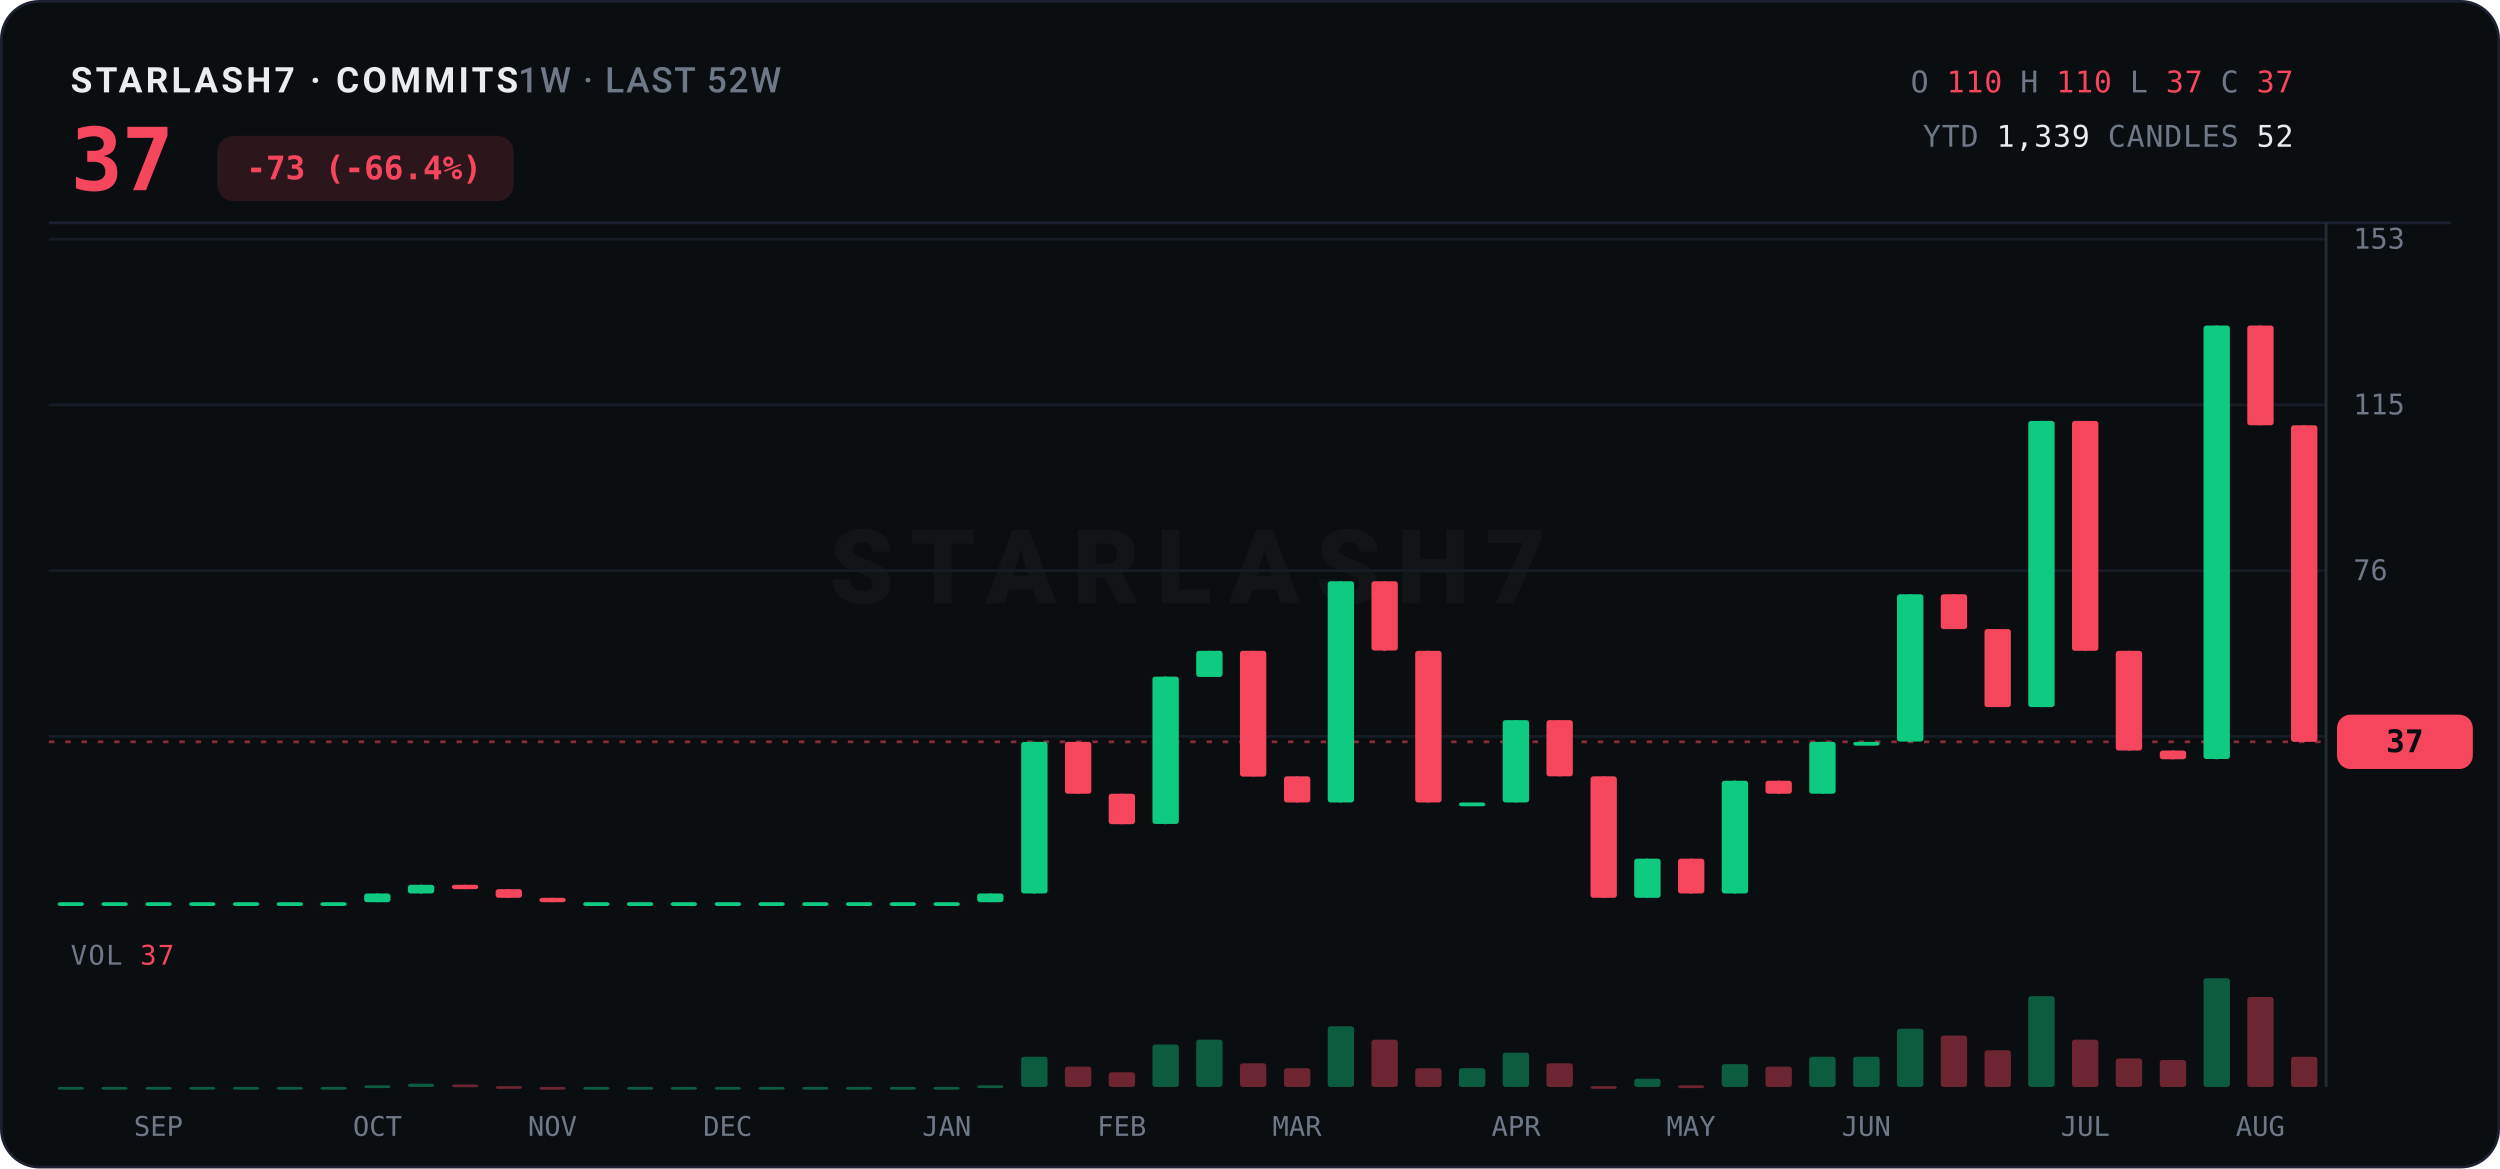
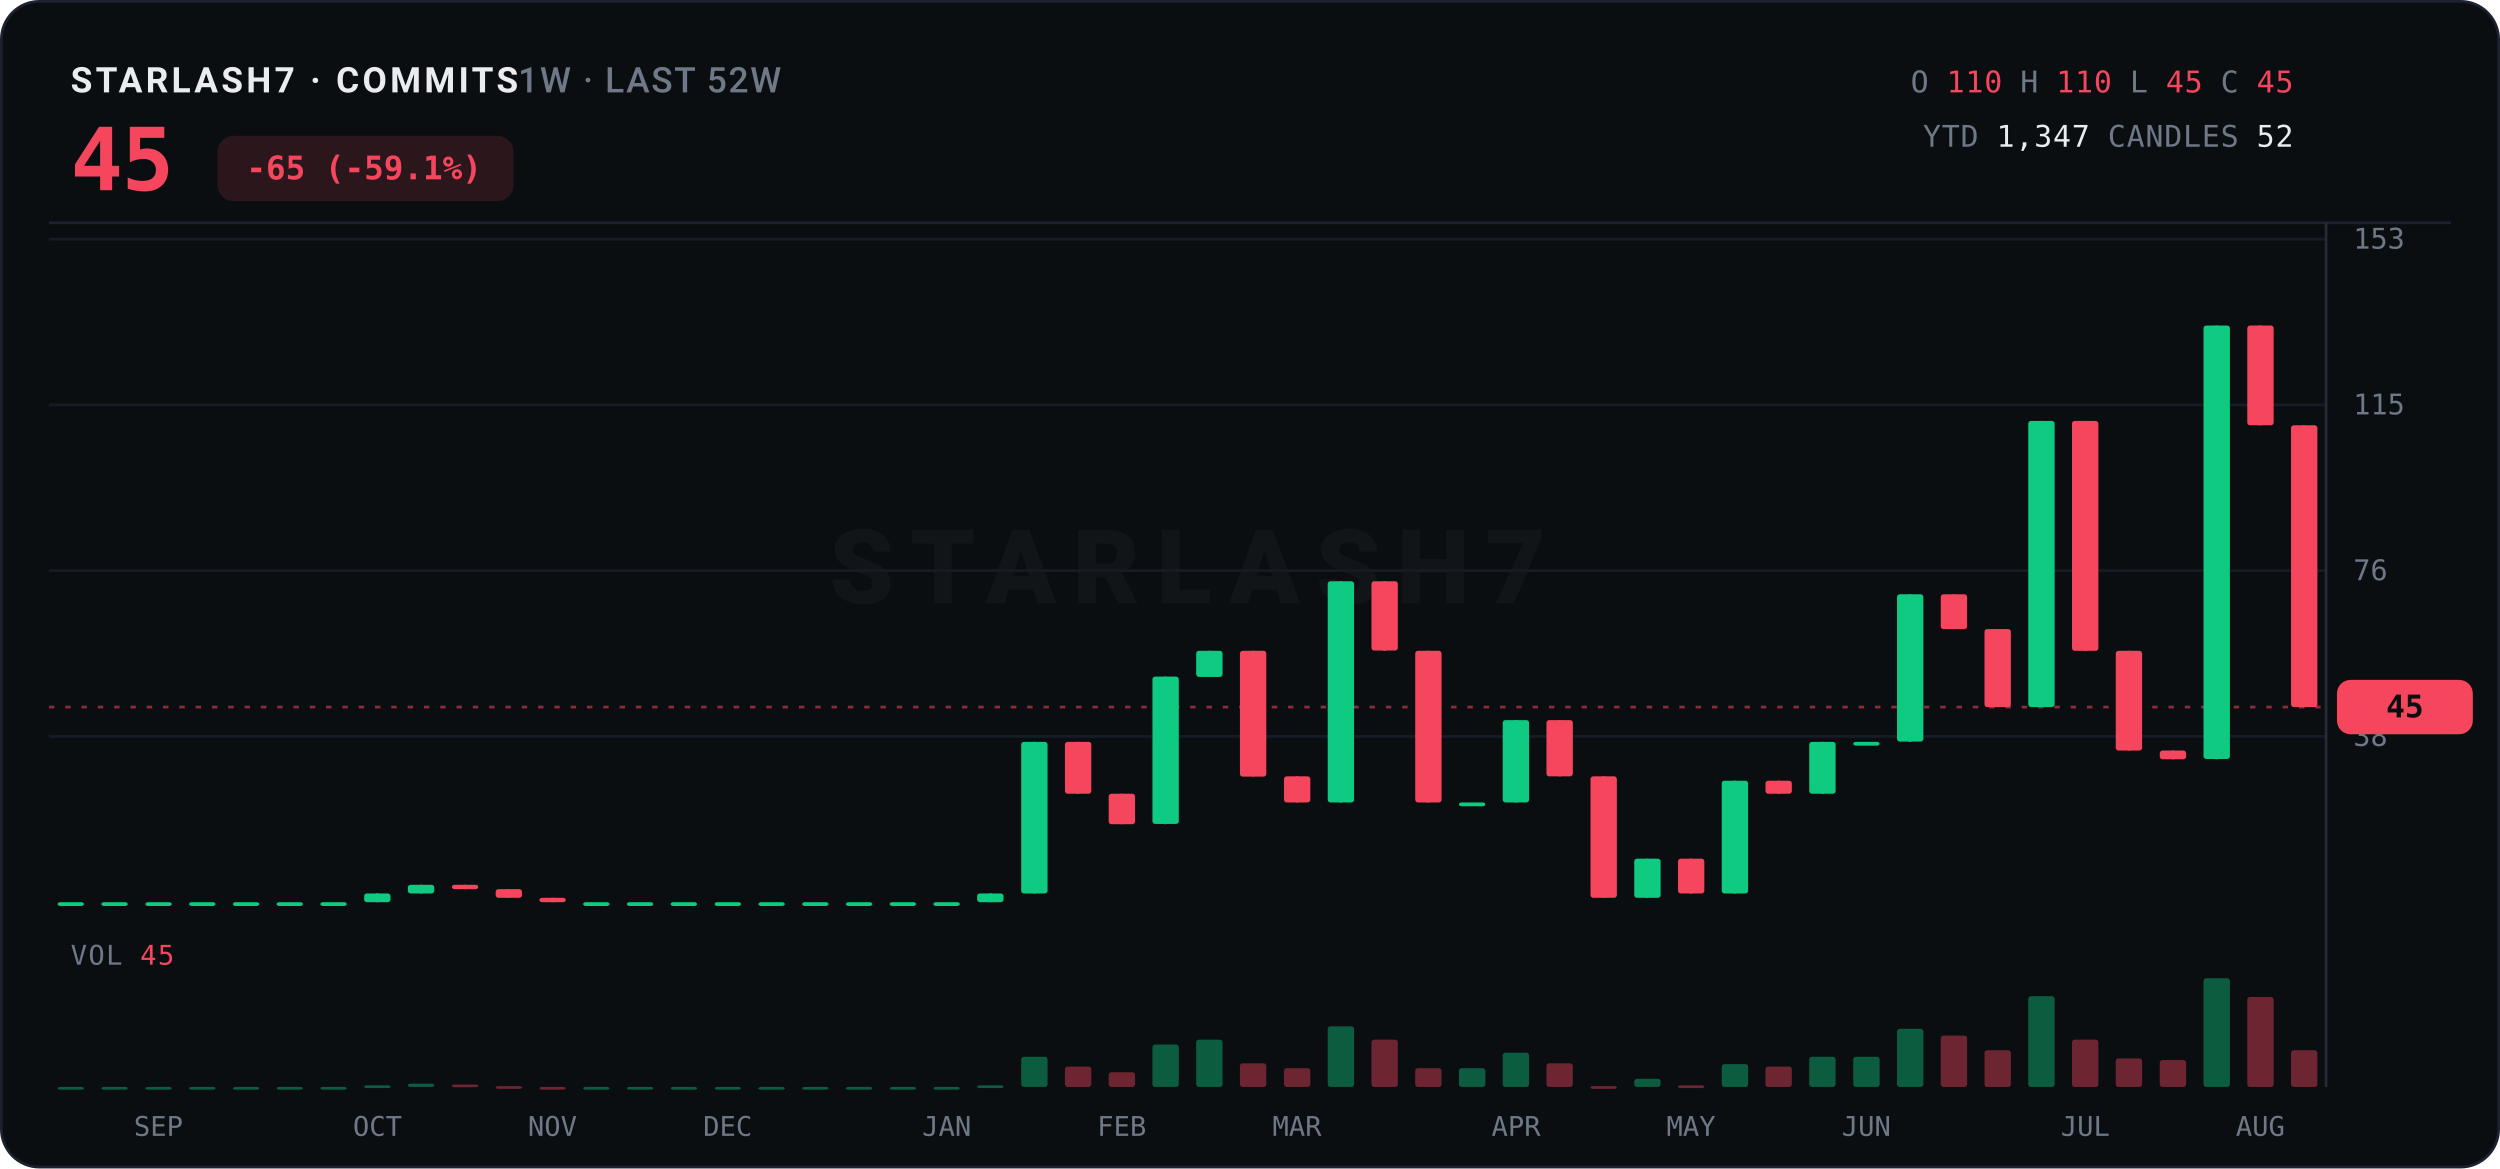
<svg xmlns="http://www.w3.org/2000/svg" width="920" height="430" viewBox="0 0 920 430">
  <rect x="0.5" y="0.5" width="919" height="429" rx="14" fill="#0B0E11" stroke="#1B2130" />
  <text x="26" y="34" font-family="ui-sans-serif,system-ui,-apple-system,'Segoe UI',Roboto,sans-serif" font-size="13" font-weight="700" letter-spacing="1.2" fill="#EAECEF">STARLASH7 · COMMITS<tspan fill="#6E7887" font-weight="500" letter-spacing="0.6">  1W · LAST 52W</tspan>
  </text>
-   <text x="26" y="70" font-family="ui-monospace,'SF Mono',SFMono-Regular,Menlo,Consolas,monospace" font-size="32" font-weight="800" fill="#F6465D" letter-spacing="-0.5">37</text>
+   <text x="26" y="70" font-family="ui-monospace,'SF Mono',SFMono-Regular,Menlo,Consolas,monospace" font-size="32" font-weight="800" fill="#F6465D" letter-spacing="-0.5">45</text>
  <rect x="80" y="50" width="109" height="24" rx="6" fill="#F6465D" opacity="0.14" />
-   <text x="134" y="66" text-anchor="middle" font-family="ui-monospace,'SF Mono',SFMono-Regular,Menlo,Consolas,monospace" font-size="12" font-weight="700" fill="#F6465D">-73 (-66.4%)</text>
+   <text x="134" y="66" text-anchor="middle" font-family="ui-monospace,'SF Mono',SFMono-Regular,Menlo,Consolas,monospace" font-size="12" font-weight="700" fill="#F6465D">-65 (-59.1%)</text>
  <text x="844" y="34" text-anchor="end" font-family="ui-monospace,'SF Mono',SFMono-Regular,Menlo,Consolas,monospace" font-size="11" letter-spacing="0.3">
    <tspan fill="#6E7887">O</tspan>
    <tspan fill="#F6465D">110</tspan>
    <tspan fill="#6E7887">H</tspan>
    <tspan fill="#F6465D">110</tspan>
    <tspan fill="#6E7887">L</tspan>
-     <tspan fill="#F6465D">37</tspan>
+     <tspan fill="#F6465D">45</tspan>
    <tspan fill="#6E7887">C</tspan>
-     <tspan fill="#F6465D">37</tspan>
+     <tspan fill="#F6465D">45</tspan>
  </text>
  <text x="844" y="54" text-anchor="end" font-family="ui-monospace,'SF Mono',SFMono-Regular,Menlo,Consolas,monospace" font-size="11" letter-spacing="0.3">
    <tspan fill="#6E7887">YTD</tspan>
-     <tspan fill="#EAECEF">1,339</tspan>
+     <tspan fill="#EAECEF">1,347</tspan>
    <tspan fill="#6E7887">CANDLES</tspan>
    <tspan fill="#EAECEF">52</tspan>
  </text>
  <line x1="18" y1="82" x2="902" y2="82" stroke="#1B2130" stroke-width="1" />
  <text x="437.0" y="222.0" text-anchor="middle" font-family="ui-sans-serif,system-ui,-apple-system,'Segoe UI',Roboto,sans-serif" font-size="38" font-weight="800" letter-spacing="6" fill="#EAECEF" opacity="0.035">STARLASH7</text>
  <line x1="18" y1="271.0" x2="856" y2="271.0" stroke="#161C26" stroke-width="1" />
  <text x="866" y="274.5" font-family="ui-monospace,'SF Mono',SFMono-Regular,Menlo,Consolas,monospace" font-size="10.5" fill="#6E7887">38</text>
  <line x1="18" y1="210.0" x2="856" y2="210.0" stroke="#161C26" stroke-width="1" />
  <text x="866" y="213.5" font-family="ui-monospace,'SF Mono',SFMono-Regular,Menlo,Consolas,monospace" font-size="10.5" fill="#6E7887">76</text>
  <line x1="18" y1="149.0" x2="856" y2="149.0" stroke="#161C26" stroke-width="1" />
  <text x="866" y="152.5" font-family="ui-monospace,'SF Mono',SFMono-Regular,Menlo,Consolas,monospace" font-size="10.5" fill="#6E7887">115</text>
  <line x1="18" y1="88.0" x2="856" y2="88.0" stroke="#161C26" stroke-width="1" />
  <text x="866" y="91.5" font-family="ui-monospace,'SF Mono',SFMono-Regular,Menlo,Consolas,monospace" font-size="10.5" fill="#6E7887">153</text>
  <line x1="856" y1="82" x2="856" y2="400" stroke="#242B38" stroke-width="1" />
-   <line x1="18" y1="273.0" x2="856" y2="273.0" stroke="#F6465D" stroke-width="1" stroke-dasharray="2 4" opacity="0.55" />
-   <rect x="860" y="263.0" width="50" height="20" rx="5" fill="#F6465D" />
-   <text x="885.0" y="276.8" text-anchor="middle" font-family="ui-monospace,'SF Mono',SFMono-Regular,Menlo,Consolas,monospace" font-size="11.5" font-weight="800" fill="#0B0E11">37</text>
+   <line x1="18" y1="260.2" x2="856" y2="260.2" stroke="#F6465D" stroke-width="1" stroke-dasharray="2 4" opacity="0.55" />
+   <rect x="860" y="250.2" width="50" height="20" rx="5" fill="#F6465D" />
+   <text x="885.0" y="264.0" text-anchor="middle" font-family="ui-monospace,'SF Mono',SFMono-Regular,Menlo,Consolas,monospace" font-size="11.5" font-weight="800" fill="#0B0E11">45</text>
  <line x1="26.1" y1="332.0" x2="26.1" y2="332.0" stroke="#0ECB81" stroke-width="1" />
  <rect x="21.2" y="332.0" width="9.7" height="1.4" rx="1" fill="#0ECB81" />
  <line x1="42.2" y1="332.0" x2="42.2" y2="332.0" stroke="#0ECB81" stroke-width="1" />
  <rect x="37.3" y="332.0" width="9.7" height="1.4" rx="1" fill="#0ECB81" />
  <line x1="58.3" y1="332.0" x2="58.3" y2="332.0" stroke="#0ECB81" stroke-width="1" />
  <rect x="53.5" y="332.0" width="9.7" height="1.4" rx="1" fill="#0ECB81" />
  <line x1="74.4" y1="332.0" x2="74.4" y2="332.0" stroke="#0ECB81" stroke-width="1" />
  <rect x="69.6" y="332.0" width="9.7" height="1.4" rx="1" fill="#0ECB81" />
  <line x1="90.5" y1="332.0" x2="90.5" y2="332.0" stroke="#0ECB81" stroke-width="1" />
  <rect x="85.7" y="332.0" width="9.7" height="1.4" rx="1" fill="#0ECB81" />
  <line x1="106.6" y1="332.0" x2="106.6" y2="332.0" stroke="#0ECB81" stroke-width="1" />
  <rect x="101.8" y="332.0" width="9.7" height="1.4" rx="1" fill="#0ECB81" />
  <line x1="122.8" y1="332.0" x2="122.8" y2="332.0" stroke="#0ECB81" stroke-width="1" />
  <rect x="117.9" y="332.0" width="9.7" height="1.4" rx="1" fill="#0ECB81" />
  <line x1="138.9" y1="328.8" x2="138.9" y2="332.0" stroke="#0ECB81" stroke-width="1" />
  <rect x="134.0" y="328.8" width="9.7" height="3.2" rx="1" fill="#0ECB81" />
  <line x1="155.0" y1="325.6" x2="155.0" y2="328.8" stroke="#0ECB81" stroke-width="1" />
  <rect x="150.1" y="325.6" width="9.7" height="3.2" rx="1" fill="#0ECB81" />
  <line x1="171.1" y1="325.6" x2="171.1" y2="327.2" stroke="#F6465D" stroke-width="1" />
  <rect x="166.3" y="325.6" width="9.7" height="1.6" rx="1" fill="#F6465D" />
  <line x1="187.2" y1="327.2" x2="187.2" y2="330.4" stroke="#F6465D" stroke-width="1" />
  <rect x="182.4" y="327.2" width="9.7" height="3.2" rx="1" fill="#F6465D" />
  <line x1="203.3" y1="330.4" x2="203.3" y2="332.0" stroke="#F6465D" stroke-width="1" />
  <rect x="198.5" y="330.4" width="9.7" height="1.6" rx="1" fill="#F6465D" />
  <line x1="219.4" y1="332.0" x2="219.4" y2="332.0" stroke="#0ECB81" stroke-width="1" />
  <rect x="214.6" y="332.0" width="9.7" height="1.4" rx="1" fill="#0ECB81" />
  <line x1="235.6" y1="332.0" x2="235.6" y2="332.0" stroke="#0ECB81" stroke-width="1" />
  <rect x="230.7" y="332.0" width="9.7" height="1.4" rx="1" fill="#0ECB81" />
  <line x1="251.7" y1="332.0" x2="251.7" y2="332.0" stroke="#0ECB81" stroke-width="1" />
  <rect x="246.8" y="332.0" width="9.7" height="1.4" rx="1" fill="#0ECB81" />
  <line x1="267.8" y1="332.0" x2="267.8" y2="332.0" stroke="#0ECB81" stroke-width="1" />
  <rect x="263.0" y="332.0" width="9.7" height="1.4" rx="1" fill="#0ECB81" />
  <line x1="283.9" y1="332.0" x2="283.9" y2="332.0" stroke="#0ECB81" stroke-width="1" />
  <rect x="279.1" y="332.0" width="9.7" height="1.4" rx="1" fill="#0ECB81" />
  <line x1="300.0" y1="332.0" x2="300.0" y2="332.0" stroke="#0ECB81" stroke-width="1" />
  <rect x="295.2" y="332.0" width="9.7" height="1.4" rx="1" fill="#0ECB81" />
  <line x1="316.1" y1="332.0" x2="316.1" y2="332.0" stroke="#0ECB81" stroke-width="1" />
  <rect x="311.3" y="332.0" width="9.7" height="1.4" rx="1" fill="#0ECB81" />
  <line x1="332.3" y1="332.0" x2="332.3" y2="332.0" stroke="#0ECB81" stroke-width="1" />
  <rect x="327.4" y="332.0" width="9.7" height="1.4" rx="1" fill="#0ECB81" />
  <line x1="348.4" y1="332.0" x2="348.4" y2="332.0" stroke="#0ECB81" stroke-width="1" />
  <rect x="343.5" y="332.0" width="9.7" height="1.4" rx="1" fill="#0ECB81" />
  <line x1="364.5" y1="328.8" x2="364.5" y2="332.0" stroke="#0ECB81" stroke-width="1" />
  <rect x="359.6" y="328.8" width="9.7" height="3.2" rx="1" fill="#0ECB81" />
  <line x1="380.6" y1="273.0" x2="380.6" y2="328.8" stroke="#0ECB81" stroke-width="1" />
  <rect x="375.8" y="273.0" width="9.7" height="55.8" rx="1" fill="#0ECB81" />
  <line x1="396.7" y1="273.0" x2="396.7" y2="292.1" stroke="#F6465D" stroke-width="1" />
  <rect x="391.9" y="273.0" width="9.7" height="19.1" rx="1" fill="#F6465D" />
  <line x1="412.8" y1="292.1" x2="412.8" y2="303.3" stroke="#F6465D" stroke-width="1" />
  <rect x="408.0" y="292.1" width="9.7" height="11.2" rx="1" fill="#F6465D" />
  <line x1="428.9" y1="249.0" x2="428.9" y2="303.3" stroke="#0ECB81" stroke-width="1" />
  <rect x="424.1" y="249.0" width="9.7" height="54.2" rx="1" fill="#0ECB81" />
  <line x1="445.1" y1="239.5" x2="445.1" y2="249.0" stroke="#0ECB81" stroke-width="1" />
  <rect x="440.2" y="239.5" width="9.7" height="9.6" rx="1" fill="#0ECB81" />
  <line x1="461.2" y1="239.5" x2="461.2" y2="285.7" stroke="#F6465D" stroke-width="1" />
  <rect x="456.3" y="239.5" width="9.7" height="46.3" rx="1" fill="#F6465D" />
  <line x1="477.3" y1="285.7" x2="477.3" y2="295.3" stroke="#F6465D" stroke-width="1" />
  <rect x="472.5" y="285.7" width="9.7" height="9.6" rx="1" fill="#F6465D" />
  <line x1="493.4" y1="213.9" x2="493.4" y2="295.3" stroke="#0ECB81" stroke-width="1" />
  <rect x="488.6" y="213.9" width="9.7" height="81.4" rx="1" fill="#0ECB81" />
  <line x1="509.5" y1="213.9" x2="509.5" y2="239.5" stroke="#F6465D" stroke-width="1" />
  <rect x="504.7" y="213.9" width="9.7" height="25.5" rx="1" fill="#F6465D" />
  <line x1="525.6" y1="239.5" x2="525.6" y2="295.3" stroke="#F6465D" stroke-width="1" />
  <rect x="520.8" y="239.5" width="9.7" height="55.8" rx="1" fill="#F6465D" />
  <line x1="541.8" y1="295.3" x2="541.8" y2="295.3" stroke="#0ECB81" stroke-width="1" />
  <rect x="536.9" y="295.3" width="9.7" height="1.4" rx="1" fill="#0ECB81" />
  <line x1="557.9" y1="265.0" x2="557.9" y2="295.3" stroke="#0ECB81" stroke-width="1" />
  <rect x="553.0" y="265.0" width="9.7" height="30.3" rx="1" fill="#0ECB81" />
  <line x1="574.0" y1="265.0" x2="574.0" y2="285.7" stroke="#F6465D" stroke-width="1" />
  <rect x="569.1" y="265.0" width="9.7" height="20.7" rx="1" fill="#F6465D" />
  <line x1="590.1" y1="285.7" x2="590.1" y2="330.4" stroke="#F6465D" stroke-width="1" />
  <rect x="585.3" y="285.7" width="9.7" height="44.7" rx="1" fill="#F6465D" />
  <line x1="606.2" y1="316.0" x2="606.2" y2="330.4" stroke="#0ECB81" stroke-width="1" />
  <rect x="601.4" y="316.0" width="9.7" height="14.4" rx="1" fill="#0ECB81" />
  <line x1="622.3" y1="316.0" x2="622.3" y2="328.8" stroke="#F6465D" stroke-width="1" />
  <rect x="617.5" y="316.0" width="9.7" height="12.8" rx="1" fill="#F6465D" />
  <line x1="638.4" y1="287.3" x2="638.4" y2="328.8" stroke="#0ECB81" stroke-width="1" />
  <rect x="633.6" y="287.3" width="9.7" height="41.5" rx="1" fill="#0ECB81" />
  <line x1="654.6" y1="287.3" x2="654.6" y2="292.1" stroke="#F6465D" stroke-width="1" />
  <rect x="649.7" y="287.3" width="9.7" height="4.8" rx="1" fill="#F6465D" />
  <line x1="670.7" y1="273.0" x2="670.7" y2="292.1" stroke="#0ECB81" stroke-width="1" />
  <rect x="665.8" y="273.0" width="9.7" height="19.1" rx="1" fill="#0ECB81" />
  <line x1="686.8" y1="273.0" x2="686.8" y2="273.0" stroke="#0ECB81" stroke-width="1" />
  <rect x="682.0" y="273.0" width="9.7" height="1.4" rx="1" fill="#0ECB81" />
  <line x1="702.9" y1="218.7" x2="702.9" y2="273.0" stroke="#0ECB81" stroke-width="1" />
  <rect x="698.1" y="218.7" width="9.7" height="54.2" rx="1" fill="#0ECB81" />
  <line x1="719.0" y1="218.7" x2="719.0" y2="231.5" stroke="#F6465D" stroke-width="1" />
  <rect x="714.2" y="218.7" width="9.7" height="12.8" rx="1" fill="#F6465D" />
  <line x1="735.1" y1="231.5" x2="735.1" y2="260.2" stroke="#F6465D" stroke-width="1" />
  <rect x="730.3" y="231.5" width="9.7" height="28.7" rx="1" fill="#F6465D" />
  <line x1="751.2" y1="154.9" x2="751.2" y2="260.2" stroke="#0ECB81" stroke-width="1" />
  <rect x="746.4" y="154.9" width="9.7" height="105.3" rx="1" fill="#0ECB81" />
  <line x1="767.4" y1="154.9" x2="767.4" y2="239.5" stroke="#F6465D" stroke-width="1" />
  <rect x="762.5" y="154.9" width="9.7" height="84.6" rx="1" fill="#F6465D" />
  <line x1="783.5" y1="239.5" x2="783.5" y2="276.2" stroke="#F6465D" stroke-width="1" />
  <rect x="778.6" y="239.5" width="9.7" height="36.7" rx="1" fill="#F6465D" />
  <line x1="799.6" y1="276.2" x2="799.6" y2="279.4" stroke="#F6465D" stroke-width="1" />
  <rect x="794.8" y="276.2" width="9.7" height="3.2" rx="1" fill="#F6465D" />
  <line x1="815.7" y1="119.8" x2="815.7" y2="279.4" stroke="#0ECB81" stroke-width="1" />
  <rect x="810.9" y="119.8" width="9.7" height="159.5" rx="1" fill="#0ECB81" />
  <line x1="831.8" y1="119.8" x2="831.8" y2="156.5" stroke="#F6465D" stroke-width="1" />
  <rect x="827.0" y="119.8" width="9.7" height="36.7" rx="1" fill="#F6465D" />
-   <line x1="847.9" y1="156.5" x2="847.9" y2="273.0" stroke="#F6465D" stroke-width="1" />
-   <rect x="843.1" y="156.5" width="9.7" height="116.5" rx="1" fill="#F6465D" />
-   <text x="26" y="355" font-family="ui-monospace,'SF Mono',SFMono-Regular,Menlo,Consolas,monospace" font-size="10" letter-spacing="0.5" fill="#6E7887">VOL <tspan fill="#F6465D">37</tspan>
+   <line x1="847.9" y1="156.5" x2="847.9" y2="260.2" stroke="#F6465D" stroke-width="1" />
+   <rect x="843.1" y="156.5" width="9.7" height="103.7" rx="1" fill="#F6465D" />
+   <text x="26" y="355" font-family="ui-monospace,'SF Mono',SFMono-Regular,Menlo,Consolas,monospace" font-size="10" letter-spacing="0.5" fill="#6E7887">VOL <tspan fill="#F6465D">45</tspan>
  </text>
  <rect x="21.2" y="400.0" width="9.7" height="1.0" rx="1" fill="#0ECB81" opacity="0.42" />
  <rect x="37.3" y="400.0" width="9.7" height="1.0" rx="1" fill="#0ECB81" opacity="0.42" />
  <rect x="53.5" y="400.0" width="9.7" height="1.0" rx="1" fill="#0ECB81" opacity="0.42" />
  <rect x="69.6" y="400.0" width="9.7" height="1.0" rx="1" fill="#0ECB81" opacity="0.42" />
  <rect x="85.7" y="400.0" width="9.7" height="1.0" rx="1" fill="#0ECB81" opacity="0.42" />
  <rect x="101.8" y="400.0" width="9.7" height="1.0" rx="1" fill="#0ECB81" opacity="0.42" />
  <rect x="117.9" y="400.0" width="9.7" height="1.0" rx="1" fill="#0ECB81" opacity="0.42" />
  <rect x="134.0" y="399.4" width="9.7" height="1.0" rx="1" fill="#0ECB81" opacity="0.42" />
  <rect x="150.1" y="398.8" width="9.7" height="1.2" rx="1" fill="#0ECB81" opacity="0.42" />
  <rect x="166.3" y="399.1" width="9.7" height="1.0" rx="1" fill="#F6465D" opacity="0.42" />
  <rect x="182.4" y="399.7" width="9.7" height="1.0" rx="1" fill="#F6465D" opacity="0.42" />
  <rect x="198.5" y="400.0" width="9.7" height="1.0" rx="1" fill="#F6465D" opacity="0.42" />
  <rect x="214.6" y="400.0" width="9.7" height="1.0" rx="1" fill="#0ECB81" opacity="0.42" />
  <rect x="230.7" y="400.0" width="9.7" height="1.0" rx="1" fill="#0ECB81" opacity="0.42" />
  <rect x="246.8" y="400.0" width="9.7" height="1.0" rx="1" fill="#0ECB81" opacity="0.42" />
  <rect x="263.0" y="400.0" width="9.7" height="1.0" rx="1" fill="#0ECB81" opacity="0.42" />
  <rect x="279.1" y="400.0" width="9.7" height="1.0" rx="1" fill="#0ECB81" opacity="0.42" />
  <rect x="295.2" y="400.0" width="9.7" height="1.0" rx="1" fill="#0ECB81" opacity="0.42" />
  <rect x="311.3" y="400.0" width="9.7" height="1.0" rx="1" fill="#0ECB81" opacity="0.42" />
  <rect x="327.4" y="400.0" width="9.7" height="1.0" rx="1" fill="#0ECB81" opacity="0.42" />
  <rect x="343.5" y="400.0" width="9.7" height="1.0" rx="1" fill="#0ECB81" opacity="0.42" />
  <rect x="359.6" y="399.4" width="9.7" height="1.0" rx="1" fill="#0ECB81" opacity="0.42" />
  <rect x="375.8" y="388.9" width="9.7" height="11.1" rx="1" fill="#0ECB81" opacity="0.42" />
  <rect x="391.9" y="392.5" width="9.7" height="7.5" rx="1" fill="#F6465D" opacity="0.42" />
  <rect x="408.0" y="394.6" width="9.7" height="5.4" rx="1" fill="#F6465D" opacity="0.42" />
  <rect x="424.1" y="384.4" width="9.7" height="15.6" rx="1" fill="#0ECB81" opacity="0.42" />
  <rect x="440.2" y="382.6" width="9.7" height="17.4" rx="1" fill="#0ECB81" opacity="0.42" />
  <rect x="456.3" y="391.3" width="9.7" height="8.7" rx="1" fill="#F6465D" opacity="0.42" />
  <rect x="472.5" y="393.1" width="9.7" height="6.9" rx="1" fill="#F6465D" opacity="0.42" />
  <rect x="488.6" y="377.7" width="9.7" height="22.3" rx="1" fill="#0ECB81" opacity="0.42" />
  <rect x="504.7" y="382.6" width="9.7" height="17.4" rx="1" fill="#F6465D" opacity="0.42" />
  <rect x="520.8" y="393.1" width="9.7" height="6.9" rx="1" fill="#F6465D" opacity="0.42" />
  <rect x="536.9" y="393.1" width="9.7" height="6.9" rx="1" fill="#0ECB81" opacity="0.42" />
  <rect x="553.0" y="387.4" width="9.7" height="12.6" rx="1" fill="#0ECB81" opacity="0.42" />
  <rect x="569.1" y="391.3" width="9.7" height="8.7" rx="1" fill="#F6465D" opacity="0.42" />
  <rect x="585.3" y="399.7" width="9.7" height="1.0" rx="1" fill="#F6465D" opacity="0.42" />
  <rect x="601.4" y="397.0" width="9.7" height="3.0" rx="1" fill="#0ECB81" opacity="0.42" />
  <rect x="617.5" y="399.4" width="9.7" height="1.0" rx="1" fill="#F6465D" opacity="0.42" />
  <rect x="633.6" y="391.6" width="9.7" height="8.4" rx="1" fill="#0ECB81" opacity="0.42" />
  <rect x="649.7" y="392.5" width="9.7" height="7.5" rx="1" fill="#F6465D" opacity="0.42" />
  <rect x="665.8" y="388.9" width="9.7" height="11.1" rx="1" fill="#0ECB81" opacity="0.42" />
  <rect x="682.0" y="388.9" width="9.7" height="11.1" rx="1" fill="#0ECB81" opacity="0.42" />
  <rect x="698.1" y="378.6" width="9.7" height="21.4" rx="1" fill="#0ECB81" opacity="0.42" />
  <rect x="714.2" y="381.1" width="9.7" height="18.9" rx="1" fill="#F6465D" opacity="0.42" />
  <rect x="730.3" y="386.5" width="9.7" height="13.5" rx="1" fill="#F6465D" opacity="0.42" />
  <rect x="746.4" y="366.6" width="9.7" height="33.4" rx="1" fill="#0ECB81" opacity="0.42" />
  <rect x="762.5" y="382.6" width="9.7" height="17.4" rx="1" fill="#F6465D" opacity="0.42" />
  <rect x="778.6" y="389.5" width="9.7" height="10.5" rx="1" fill="#F6465D" opacity="0.42" />
  <rect x="794.8" y="390.1" width="9.7" height="9.9" rx="1" fill="#F6465D" opacity="0.42" />
  <rect x="810.9" y="360.0" width="9.7" height="40.0" rx="1" fill="#0ECB81" opacity="0.42" />
  <rect x="827.0" y="366.9" width="9.7" height="33.1" rx="1" fill="#F6465D" opacity="0.42" />
-   <rect x="843.1" y="388.9" width="9.7" height="11.1" rx="1" fill="#F6465D" opacity="0.42" />
+   <rect x="843.1" y="386.5" width="9.7" height="13.5" rx="1" fill="#F6465D" opacity="0.42" />
  <text x="58.3" y="418" text-anchor="middle" font-family="ui-monospace,'SF Mono',SFMono-Regular,Menlo,Consolas,monospace" font-size="10" fill="#6E7887">SEP</text>
  <text x="138.9" y="418" text-anchor="middle" font-family="ui-monospace,'SF Mono',SFMono-Regular,Menlo,Consolas,monospace" font-size="10" fill="#6E7887">OCT</text>
  <text x="203.3" y="418" text-anchor="middle" font-family="ui-monospace,'SF Mono',SFMono-Regular,Menlo,Consolas,monospace" font-size="10" fill="#6E7887">NOV</text>
  <text x="267.8" y="418" text-anchor="middle" font-family="ui-monospace,'SF Mono',SFMono-Regular,Menlo,Consolas,monospace" font-size="10" fill="#6E7887">DEC</text>
  <text x="348.4" y="418" text-anchor="middle" font-family="ui-monospace,'SF Mono',SFMono-Regular,Menlo,Consolas,monospace" font-size="10" fill="#6E7887">JAN</text>
  <text x="412.8" y="418" text-anchor="middle" font-family="ui-monospace,'SF Mono',SFMono-Regular,Menlo,Consolas,monospace" font-size="10" fill="#6E7887">FEB</text>
  <text x="477.3" y="418" text-anchor="middle" font-family="ui-monospace,'SF Mono',SFMono-Regular,Menlo,Consolas,monospace" font-size="10" fill="#6E7887">MAR</text>
  <text x="557.9" y="418" text-anchor="middle" font-family="ui-monospace,'SF Mono',SFMono-Regular,Menlo,Consolas,monospace" font-size="10" fill="#6E7887">APR</text>
  <text x="622.3" y="418" text-anchor="middle" font-family="ui-monospace,'SF Mono',SFMono-Regular,Menlo,Consolas,monospace" font-size="10" fill="#6E7887">MAY</text>
  <text x="686.8" y="418" text-anchor="middle" font-family="ui-monospace,'SF Mono',SFMono-Regular,Menlo,Consolas,monospace" font-size="10" fill="#6E7887">JUN</text>
  <text x="767.4" y="418" text-anchor="middle" font-family="ui-monospace,'SF Mono',SFMono-Regular,Menlo,Consolas,monospace" font-size="10" fill="#6E7887">JUL</text>
  <text x="831.8" y="418" text-anchor="middle" font-family="ui-monospace,'SF Mono',SFMono-Regular,Menlo,Consolas,monospace" font-size="10" fill="#6E7887">AUG</text>
</svg>
